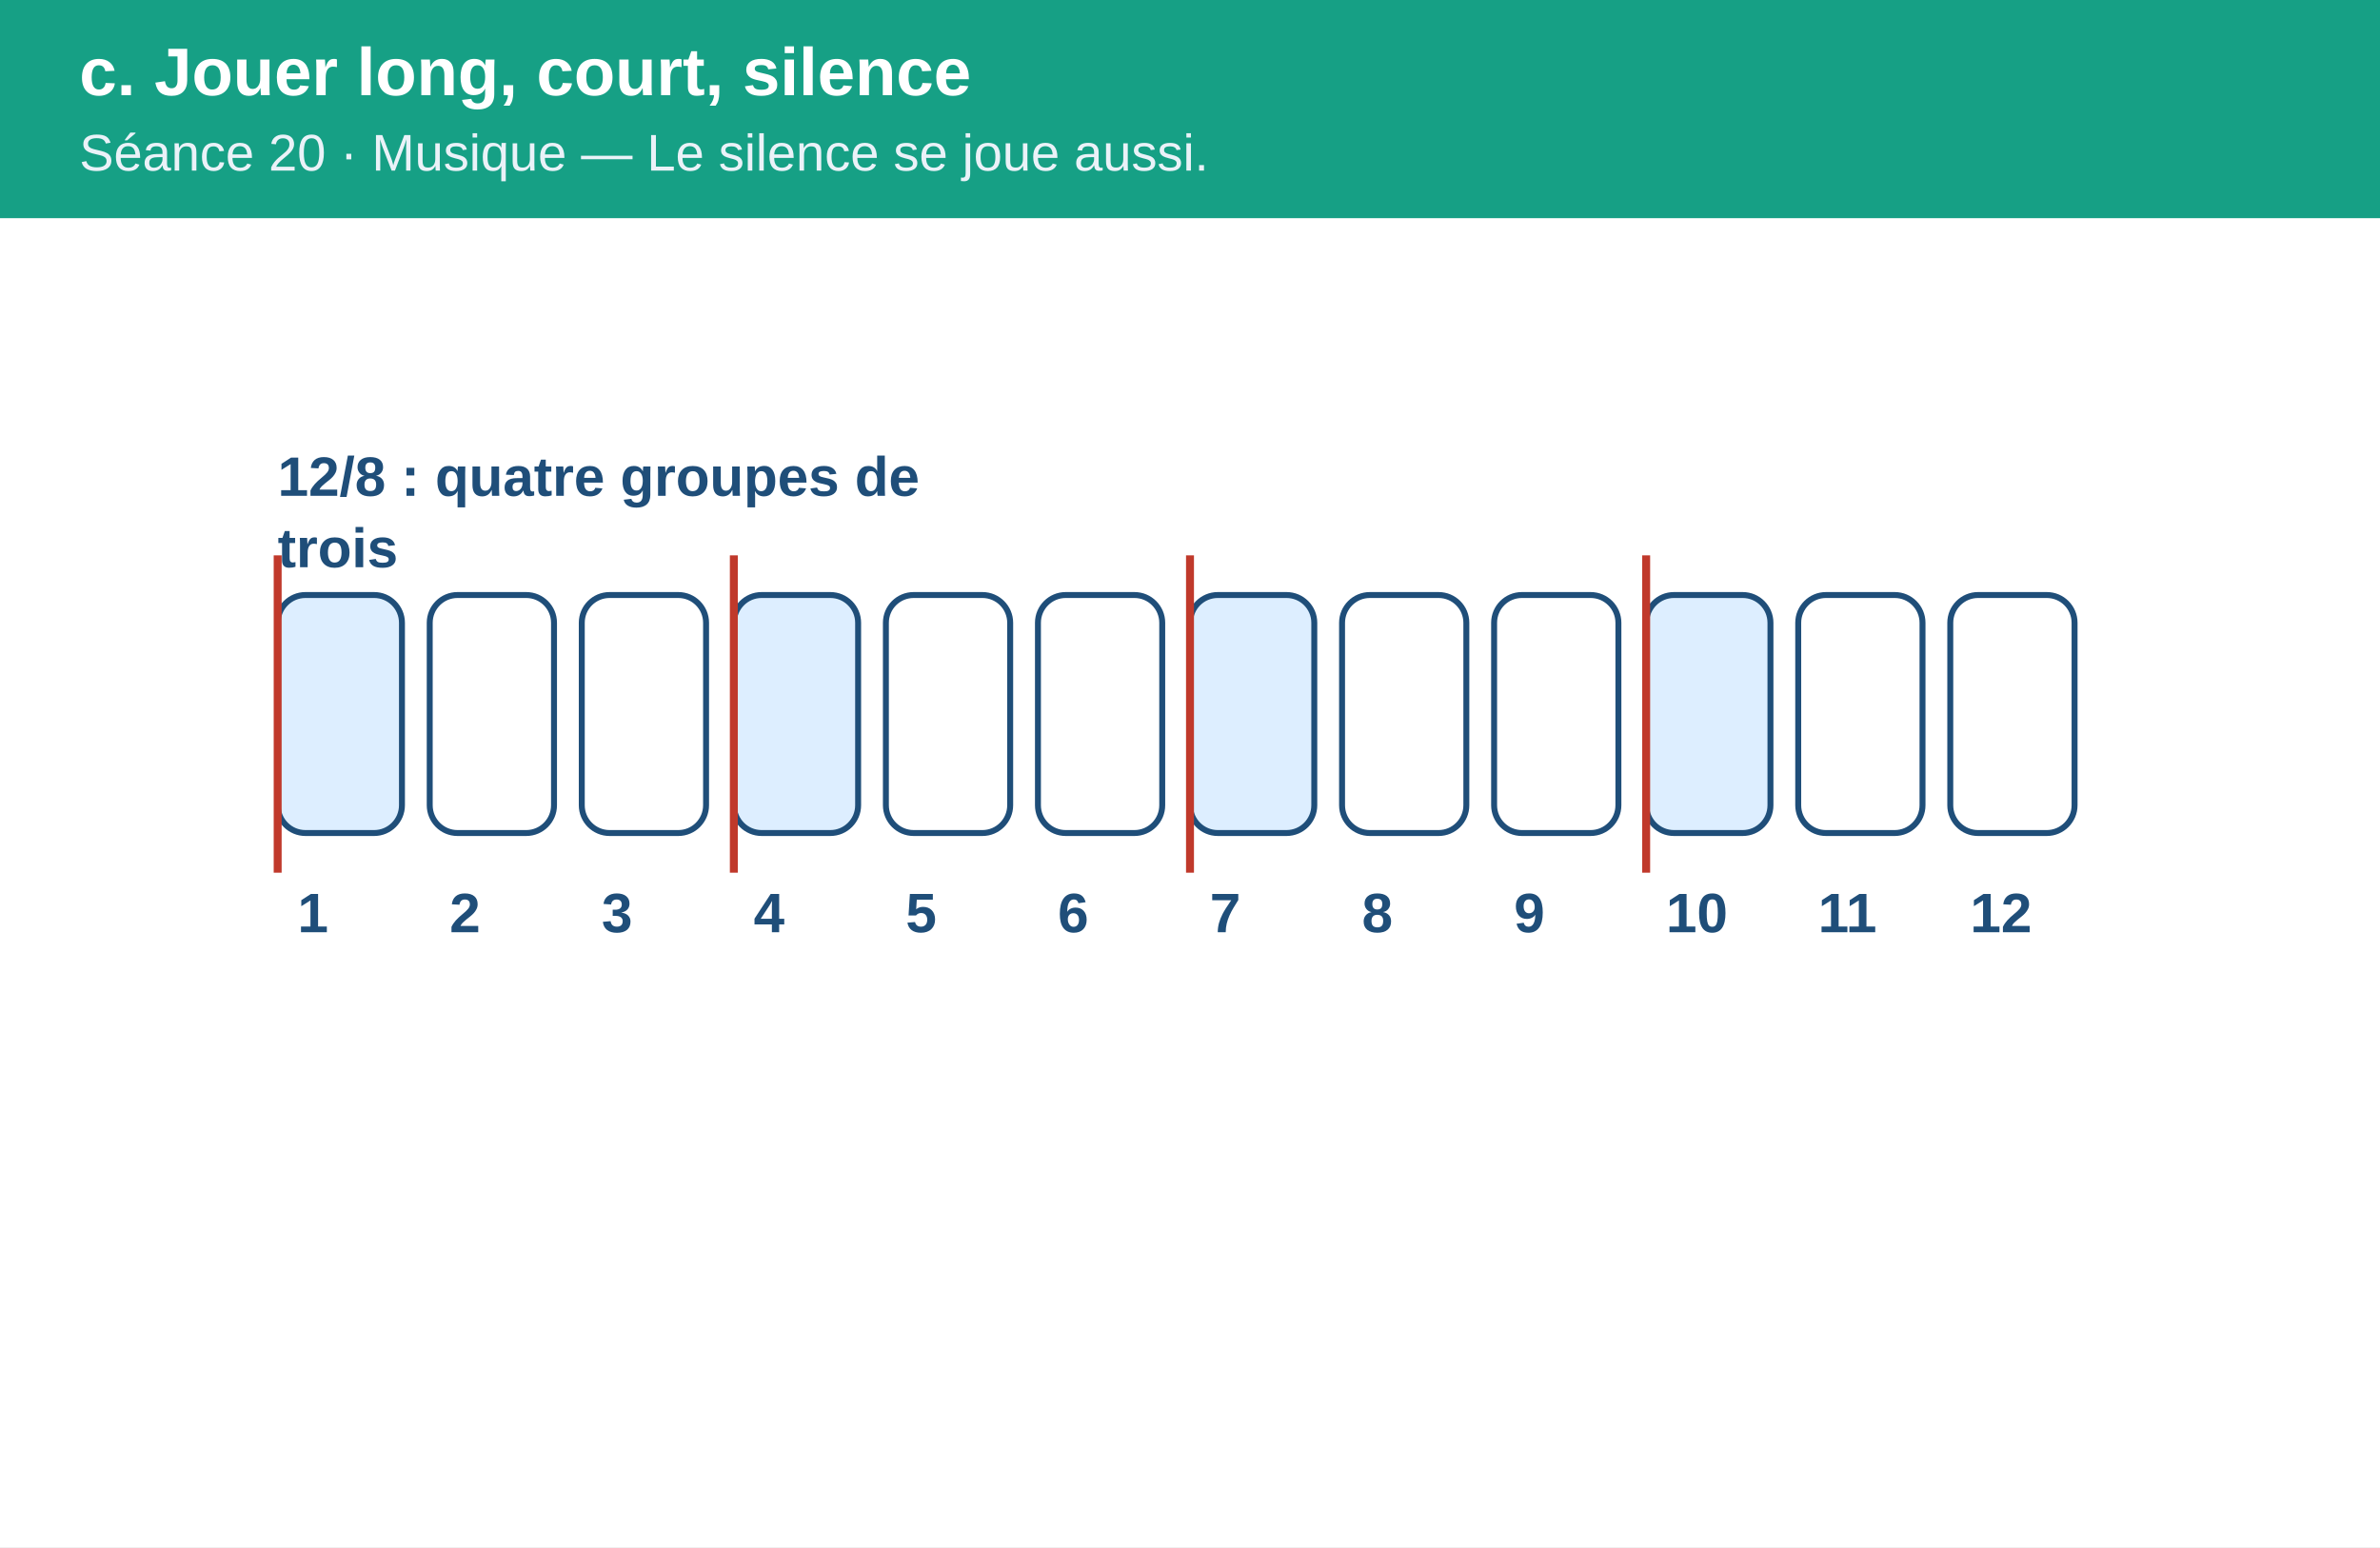
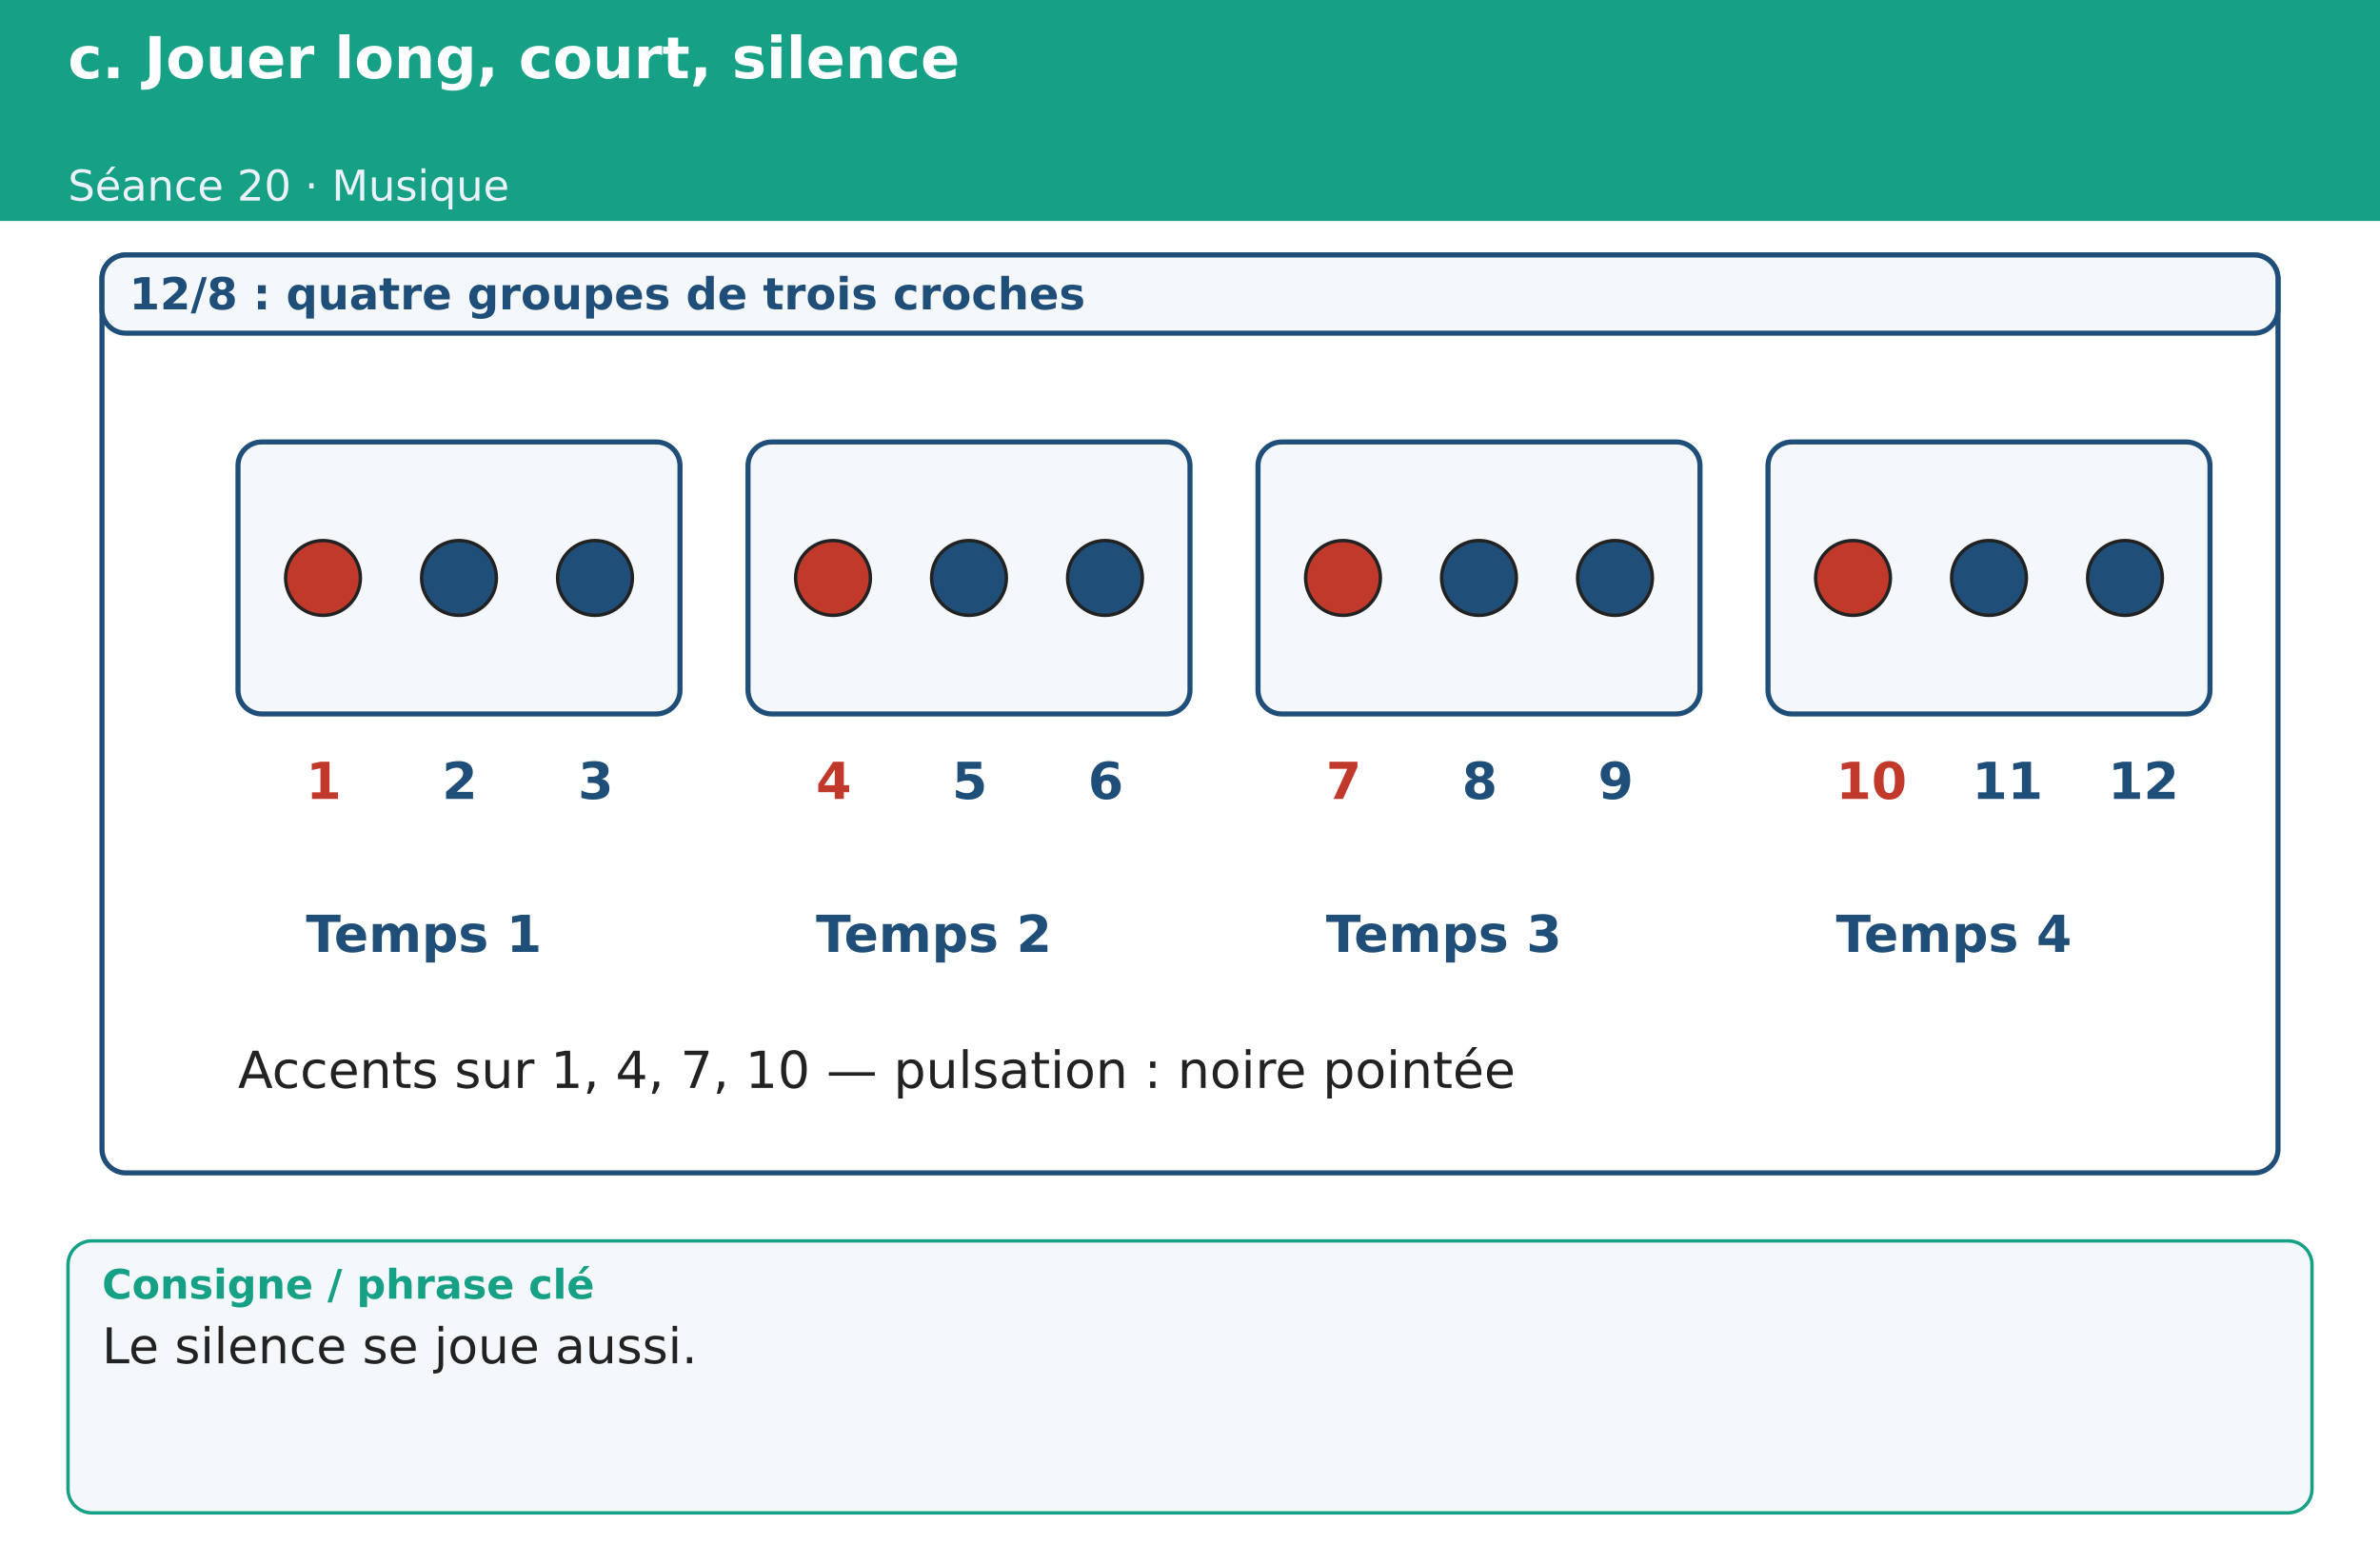
- <svg xmlns="http://www.w3.org/2000/svg" width="1200" height="780" viewBox="0 0 1200 780">
+ <svg xmlns="http://www.w3.org/2000/svg" width="1400" height="920" viewBox="0 0 1400 920">
  <defs>
    <marker id="arr" markerWidth="10" markerHeight="10" refX="8" refY="3" orient="auto">
      <path d="M0,0 L0,6 L9,3 z" fill="#C0392B" />
    </marker>
  </defs>
-   <rect width="1200" height="780" fill="#fff" />
-   <rect x="0" y="0" width="1200" height="110" fill="#16A085" />
-   <text x="40" y="48" font-family="Arial" font-size="34" font-weight="700" fill="#fff">c. Jouer long, court, silence</text>
-   <text x="40" y="86" font-family="Arial" font-size="26" fill="#EAF2F8">Séance 20 · Musique — Le silence se joue aussi.</text>
-   <rect x="140" y="300" width="62.667" height="120" rx="14" fill="#DDEEFF" stroke="#1F4E79" stroke-width="3" />
-   <text x="150" y="470" font-family="Arial, sans-serif" font-size="28" font-weight="700" fill="#1F4E79" text-anchor="start">1</text>
-   <rect x="216.667" y="300" width="62.667" height="120" rx="14" fill="#fff" stroke="#1F4E79" stroke-width="3" />
-   <text x="226.667" y="470" font-family="Arial, sans-serif" font-size="28" font-weight="700" fill="#1F4E79" text-anchor="start">2</text>
-   <rect x="293.333" y="300" width="62.667" height="120" rx="14" fill="#fff" stroke="#1F4E79" stroke-width="3" />
-   <text x="303.333" y="470" font-family="Arial, sans-serif" font-size="28" font-weight="700" fill="#1F4E79" text-anchor="start">3</text>
-   <rect x="370" y="300" width="62.667" height="120" rx="14" fill="#DDEEFF" stroke="#1F4E79" stroke-width="3" />
-   <text x="380" y="470" font-family="Arial, sans-serif" font-size="28" font-weight="700" fill="#1F4E79" text-anchor="start">4</text>
-   <rect x="446.667" y="300" width="62.667" height="120" rx="14" fill="#fff" stroke="#1F4E79" stroke-width="3" />
-   <text x="456.667" y="470" font-family="Arial, sans-serif" font-size="28" font-weight="700" fill="#1F4E79" text-anchor="start">5</text>
-   <rect x="523.333" y="300" width="62.667" height="120" rx="14" fill="#fff" stroke="#1F4E79" stroke-width="3" />
-   <text x="533.333" y="470" font-family="Arial, sans-serif" font-size="28" font-weight="700" fill="#1F4E79" text-anchor="start">6</text>
-   <rect x="600" y="300" width="62.667" height="120" rx="14" fill="#DDEEFF" stroke="#1F4E79" stroke-width="3" />
-   <text x="610" y="470" font-family="Arial, sans-serif" font-size="28" font-weight="700" fill="#1F4E79" text-anchor="start">7</text>
-   <rect x="676.667" y="300" width="62.667" height="120" rx="14" fill="#fff" stroke="#1F4E79" stroke-width="3" />
-   <text x="686.667" y="470" font-family="Arial, sans-serif" font-size="28" font-weight="700" fill="#1F4E79" text-anchor="start">8</text>
-   <rect x="753.333" y="300" width="62.667" height="120" rx="14" fill="#fff" stroke="#1F4E79" stroke-width="3" />
-   <text x="763.333" y="470" font-family="Arial, sans-serif" font-size="28" font-weight="700" fill="#1F4E79" text-anchor="start">9</text>
-   <rect x="830" y="300" width="62.667" height="120" rx="14" fill="#DDEEFF" stroke="#1F4E79" stroke-width="3" />
-   <text x="840" y="470" font-family="Arial, sans-serif" font-size="28" font-weight="700" fill="#1F4E79" text-anchor="start">10</text>
-   <rect x="906.667" y="300" width="62.667" height="120" rx="14" fill="#fff" stroke="#1F4E79" stroke-width="3" />
-   <text x="916.667" y="470" font-family="Arial, sans-serif" font-size="28" font-weight="700" fill="#1F4E79" text-anchor="start">11</text>
-   <rect x="983.333" y="300" width="62.667" height="120" rx="14" fill="#fff" stroke="#1F4E79" stroke-width="3" />
-   <text x="993.333" y="470" font-family="Arial, sans-serif" font-size="28" font-weight="700" fill="#1F4E79" text-anchor="start">12</text>
-   <text x="140" y="250" font-family="Arial, sans-serif" font-size="28" font-weight="700" fill="#1F4E79" text-anchor="start">12/8 : quatre groupes de</text>
-   <text x="140" y="286" font-family="Arial, sans-serif" font-size="28" font-weight="700" fill="#1F4E79" text-anchor="start">trois</text>
-   <line x1="140" y1="280" x2="140" y2="440" stroke="#C0392B" stroke-width="4" />
-   <line x1="370" y1="280" x2="370" y2="440" stroke="#C0392B" stroke-width="4" />
-   <line x1="600" y1="280" x2="600" y2="440" stroke="#C0392B" stroke-width="4" />
-   <line x1="830" y1="280" x2="830" y2="440" stroke="#C0392B" stroke-width="4" />
+   <rect width="1400" height="920" fill="#fff" />
+   <rect width="1400" height="130" fill="#16A085" />
+   <text x="40" y="46" font-family="DejaVu Sans, Arial" font-size="34" font-weight="700" fill="#fff">c. Jouer long, court, silence</text>
+   <text x="40" y="118" font-family="DejaVu Sans, Arial" font-size="25" fill="#EAF2F8">Séance 20 · Musique</text>
+   <rect x="60" y="150" width="1280" height="540" rx="14" fill="#fff" stroke="#1F4E79" stroke-width="3" />
+   <rect x="60" y="150" width="1280" height="46" rx="14" fill="#F4F8FB" stroke="#1F4E79" stroke-width="3" />
+   <text x="76" y="182" font-family="DejaVu Sans, Arial, sans-serif" font-size="26" font-weight="700" fill="#1F4E79" text-anchor="start">12/8 : quatre groupes de trois croches</text>
+   <rect x="140" y="260" width="260" height="160" rx="14" fill="#F4F8FB" stroke="#1F4E79" stroke-width="3" />
+   <circle cx="190" cy="340" r="22" fill="#C0392B" stroke="#222" stroke-width="2" />
+   <text x="180" y="470" font-family="DejaVu Sans, Arial, sans-serif" font-size="30" font-weight="700" fill="#C0392B" text-anchor="start">1</text>
+   <circle cx="270" cy="340" r="22" fill="#1F4E79" stroke="#222" stroke-width="2" />
+   <text x="260" y="470" font-family="DejaVu Sans, Arial, sans-serif" font-size="30" font-weight="700" fill="#1F4E79" text-anchor="start">2</text>
+   <circle cx="350" cy="340" r="22" fill="#1F4E79" stroke="#222" stroke-width="2" />
+   <text x="340" y="470" font-family="DejaVu Sans, Arial, sans-serif" font-size="30" font-weight="700" fill="#1F4E79" text-anchor="start">3</text>
+   <text x="180" y="560" font-family="DejaVu Sans, Arial, sans-serif" font-size="30" font-weight="700" fill="#1F4E79" text-anchor="start">Temps 1</text>
+   <rect x="440" y="260" width="260" height="160" rx="14" fill="#F4F8FB" stroke="#1F4E79" stroke-width="3" />
+   <circle cx="490" cy="340" r="22" fill="#C0392B" stroke="#222" stroke-width="2" />
+   <text x="480" y="470" font-family="DejaVu Sans, Arial, sans-serif" font-size="30" font-weight="700" fill="#C0392B" text-anchor="start">4</text>
+   <circle cx="570" cy="340" r="22" fill="#1F4E79" stroke="#222" stroke-width="2" />
+   <text x="560" y="470" font-family="DejaVu Sans, Arial, sans-serif" font-size="30" font-weight="700" fill="#1F4E79" text-anchor="start">5</text>
+   <circle cx="650" cy="340" r="22" fill="#1F4E79" stroke="#222" stroke-width="2" />
+   <text x="640" y="470" font-family="DejaVu Sans, Arial, sans-serif" font-size="30" font-weight="700" fill="#1F4E79" text-anchor="start">6</text>
+   <text x="480" y="560" font-family="DejaVu Sans, Arial, sans-serif" font-size="30" font-weight="700" fill="#1F4E79" text-anchor="start">Temps 2</text>
+   <rect x="740" y="260" width="260" height="160" rx="14" fill="#F4F8FB" stroke="#1F4E79" stroke-width="3" />
+   <circle cx="790" cy="340" r="22" fill="#C0392B" stroke="#222" stroke-width="2" />
+   <text x="780" y="470" font-family="DejaVu Sans, Arial, sans-serif" font-size="30" font-weight="700" fill="#C0392B" text-anchor="start">7</text>
+   <circle cx="870" cy="340" r="22" fill="#1F4E79" stroke="#222" stroke-width="2" />
+   <text x="860" y="470" font-family="DejaVu Sans, Arial, sans-serif" font-size="30" font-weight="700" fill="#1F4E79" text-anchor="start">8</text>
+   <circle cx="950" cy="340" r="22" fill="#1F4E79" stroke="#222" stroke-width="2" />
+   <text x="940" y="470" font-family="DejaVu Sans, Arial, sans-serif" font-size="30" font-weight="700" fill="#1F4E79" text-anchor="start">9</text>
+   <text x="780" y="560" font-family="DejaVu Sans, Arial, sans-serif" font-size="30" font-weight="700" fill="#1F4E79" text-anchor="start">Temps 3</text>
+   <rect x="1040" y="260" width="260" height="160" rx="14" fill="#F4F8FB" stroke="#1F4E79" stroke-width="3" />
+   <circle cx="1090" cy="340" r="22" fill="#C0392B" stroke="#222" stroke-width="2" />
+   <text x="1080" y="470" font-family="DejaVu Sans, Arial, sans-serif" font-size="30" font-weight="700" fill="#C0392B" text-anchor="start">10</text>
+   <circle cx="1170" cy="340" r="22" fill="#1F4E79" stroke="#222" stroke-width="2" />
+   <text x="1160" y="470" font-family="DejaVu Sans, Arial, sans-serif" font-size="30" font-weight="700" fill="#1F4E79" text-anchor="start">11</text>
+   <circle cx="1250" cy="340" r="22" fill="#1F4E79" stroke="#222" stroke-width="2" />
+   <text x="1240" y="470" font-family="DejaVu Sans, Arial, sans-serif" font-size="30" font-weight="700" fill="#1F4E79" text-anchor="start">12</text>
+   <text x="1080" y="560" font-family="DejaVu Sans, Arial, sans-serif" font-size="30" font-weight="700" fill="#1F4E79" text-anchor="start">Temps 4</text>
+   <text x="140" y="640" font-family="DejaVu Sans, Arial, sans-serif" font-size="30" font-weight="400" fill="#222" text-anchor="start">Accents sur 1, 4, 7, 10 — pulsation : noire pointée</text>
+   <rect x="40" y="730" width="1320" height="160" rx="14" fill="#F4F8FB" stroke="#16A085" stroke-width="2" />
+   <text x="60" y="764" font-family="DejaVu Sans, Arial" font-size="24" font-weight="700" fill="#16A085">Consigne / phrase clé</text>
+   <text x="60" y="802" font-family="DejaVu Sans, Arial" font-size="29" fill="#222">Le silence se joue aussi.</text>
</svg>
